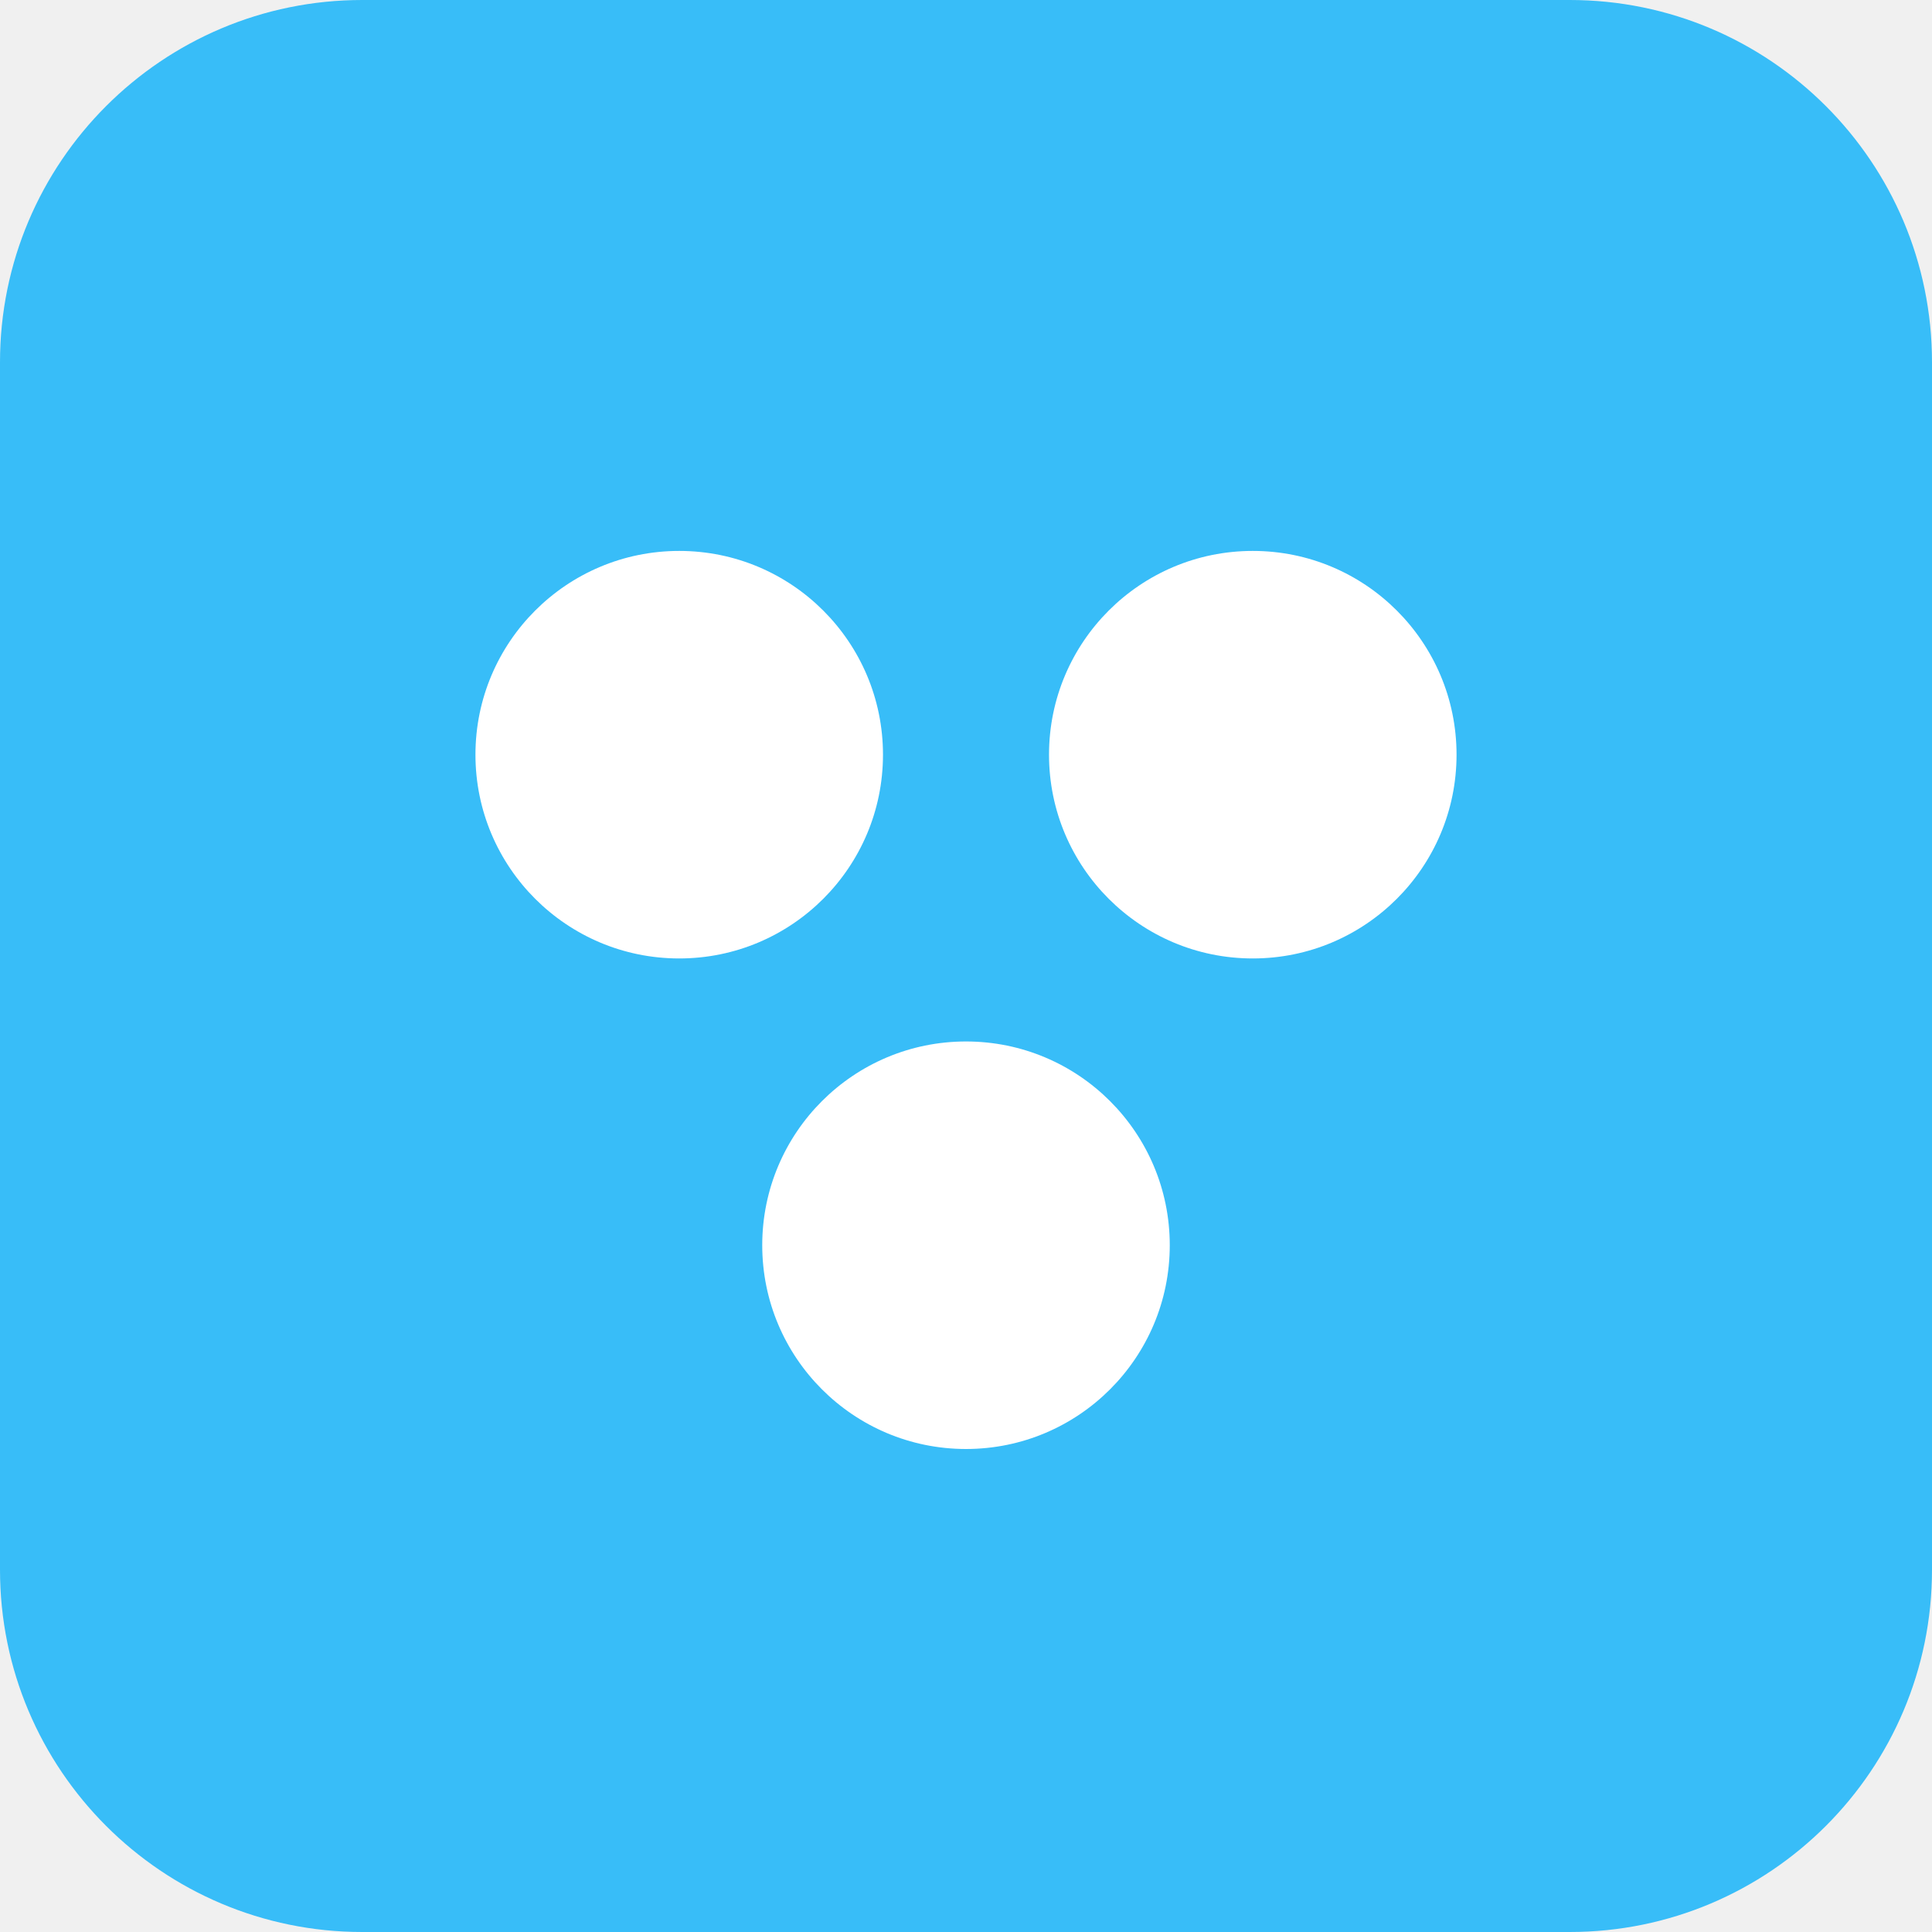
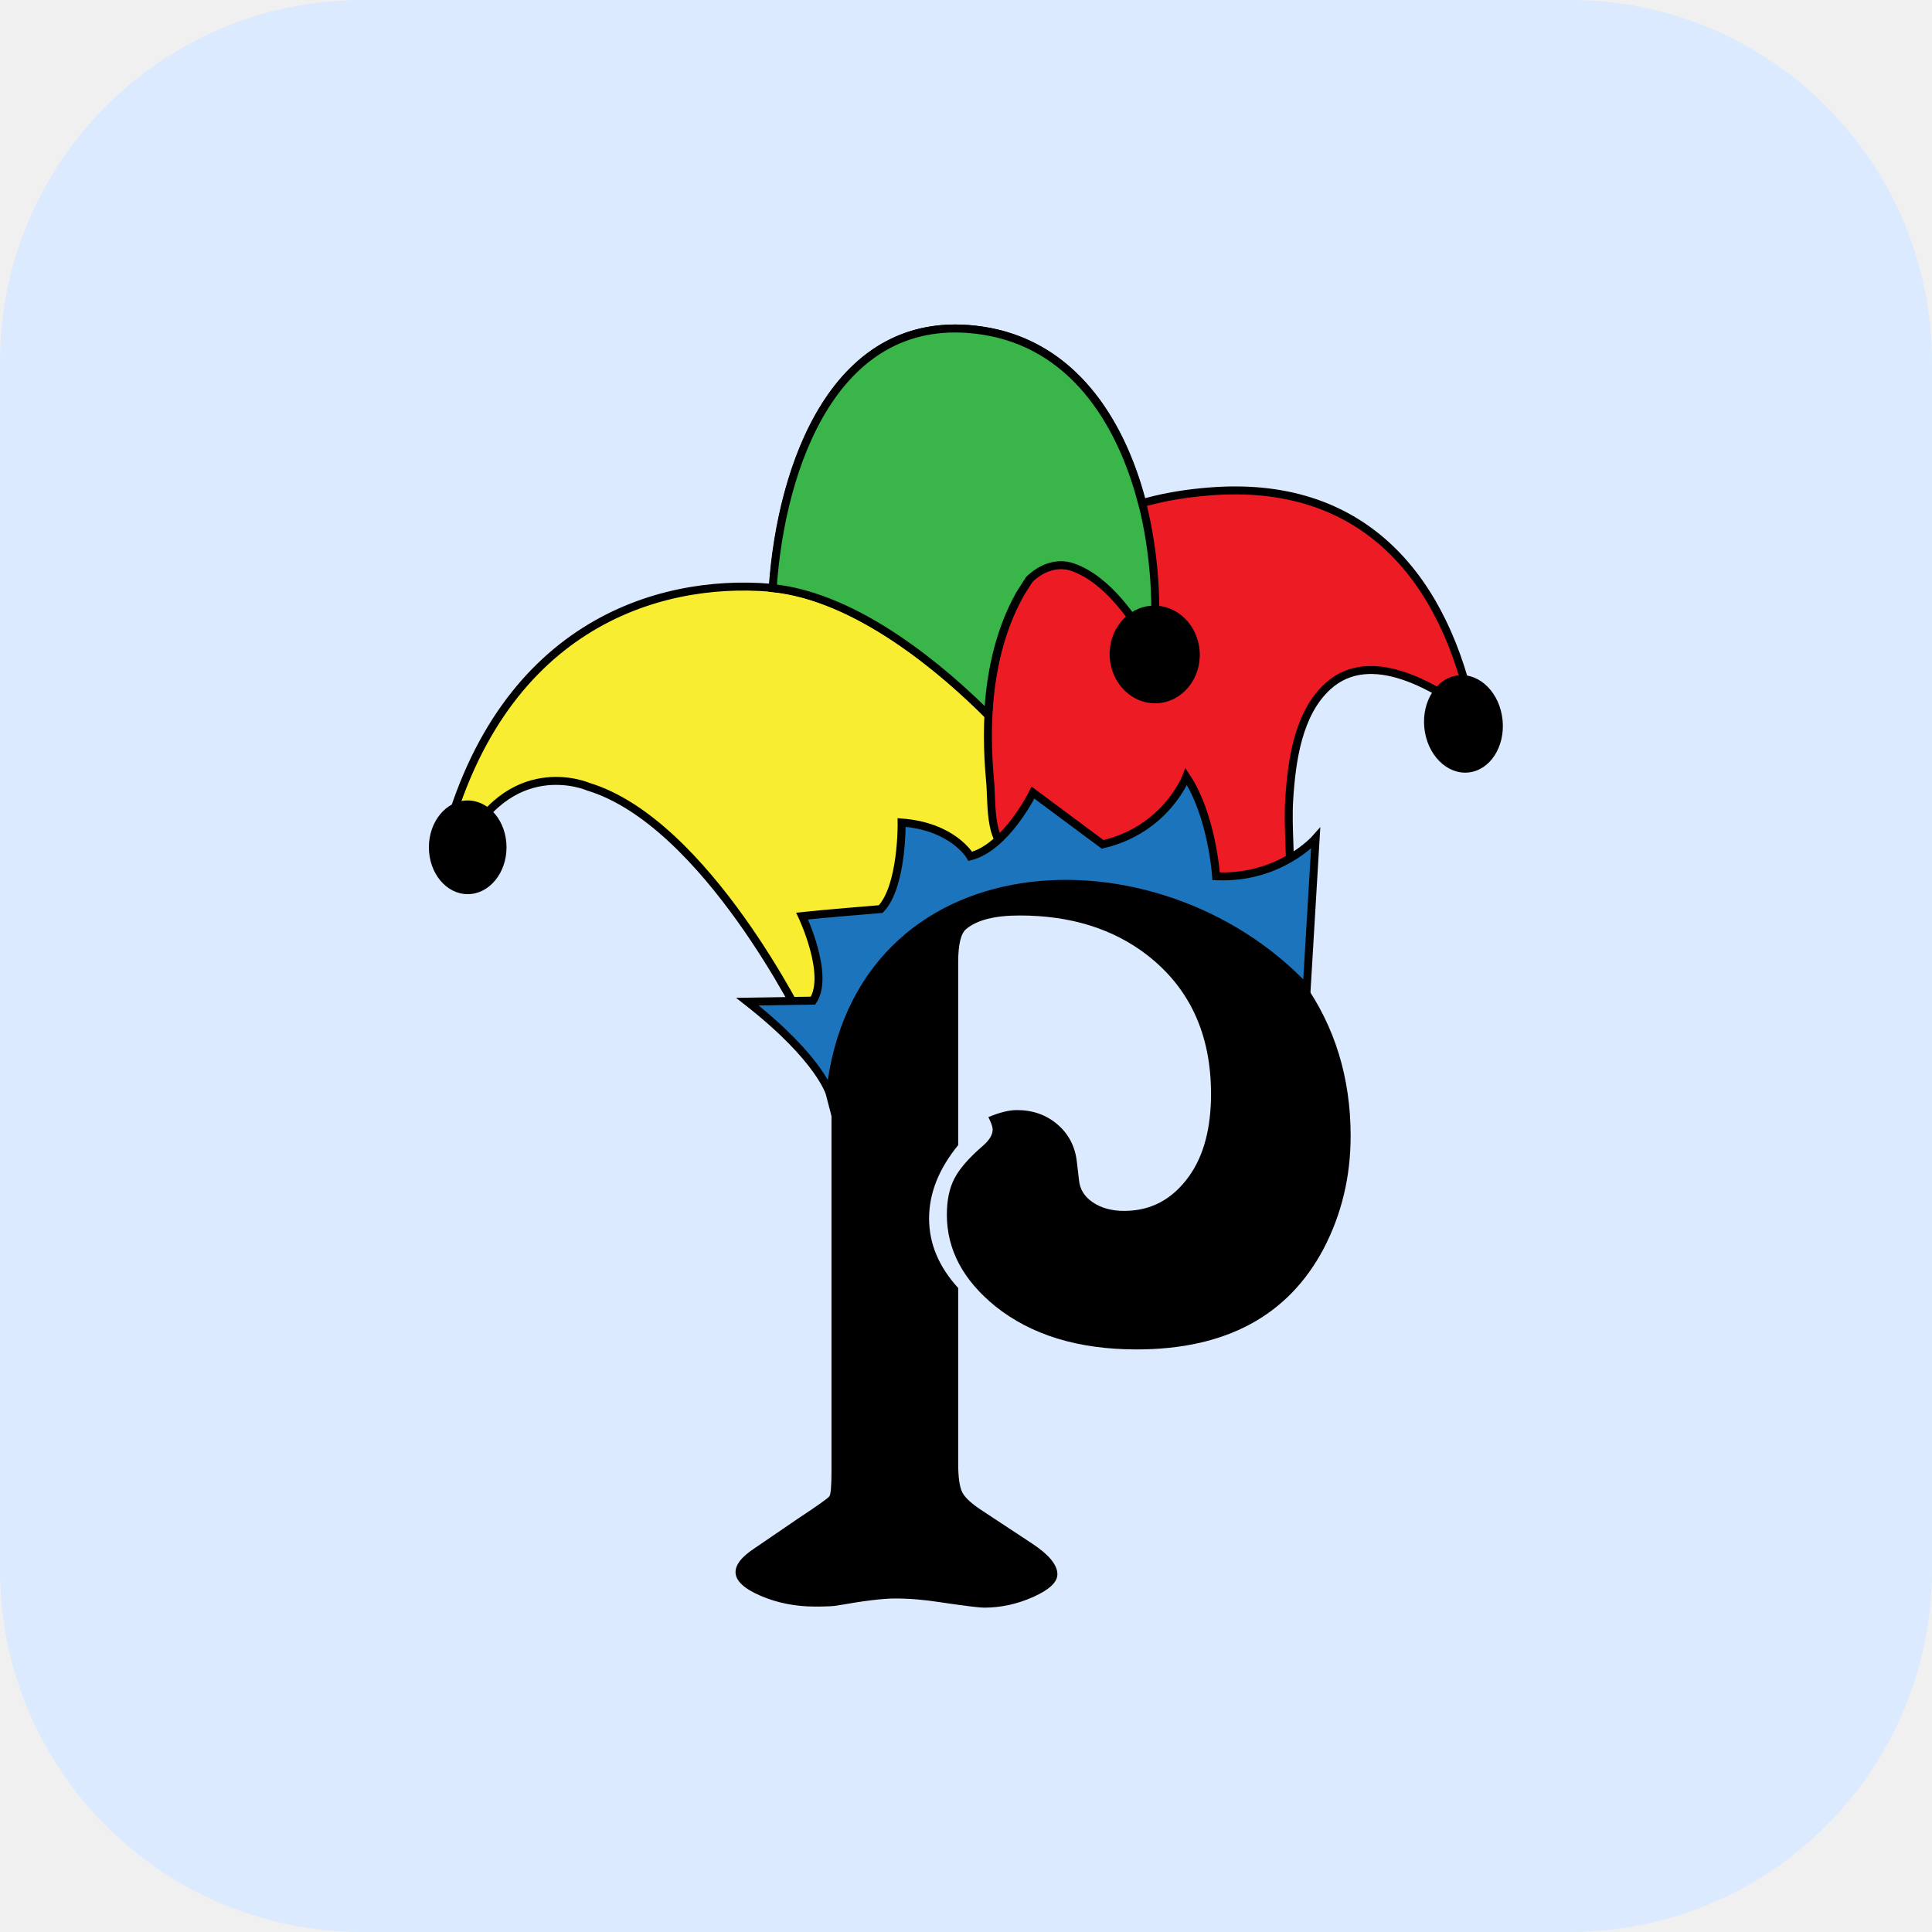
<svg xmlns="http://www.w3.org/2000/svg" viewBox="0 0 512 512">
-   <rect width="512" height="512" rx="96" fill="#38bdf8" />
-   <g fill="#ffffff">
-     <circle cx="180" cy="200" r="54" />
-     <circle cx="332" cy="200" r="54" />
-     <circle cx="256" cy="330" r="54" />
+   <defs>
+     <style>
+       .cls-1{fill:#ed1c24;stroke:#000;stroke-miterlimit:10;}
+       .cls-2{fill:#1c75bc;stroke:#000;stroke-miterlimit:10;}
+       .cls-3{fill:#39b54a;stroke:#000;stroke-miterlimit:10;}
+       .cls-4{fill:#f9ed32;stroke:#000;stroke-miterlimit:10;}
+       .cls-5{stroke-width:0px;}
+     </style>
+   </defs>
+   <rect width="512" height="512" rx="96" fill="#dbeafe" />
+   <g transform="translate(113.66,86) scale(2.11)">
+     <path class="cls-5" d="M70.272,99.546c1.398-.587,2.595-.881,3.588-.881,1.986,0,3.678.599,5.079,1.795,1.397,1.196,2.21,2.742,2.436,4.638l.271,2.303c.09,1.174.665,2.121,1.727,2.842,1.06.723,2.38,1.084,3.96,1.084,3.341,0,6.049-1.443,8.126-4.333,1.85-2.572,2.775-6.026,2.775-10.359,0-7.493-2.686-13.315-8.057-17.468-4.289-3.295-9.614-4.943-15.979-4.943-3.115,0-5.35.564-6.704,1.692-.677.542-1.016,1.941-1.016,4.197v22.954c-2.437,2.979-3.655,6.049-3.655,9.208s1.219,6.071,3.655,8.734v22.006c0,1.76.17,2.978.509,3.655.339.678,1.207,1.468,2.606,2.37l6.161,4.062c2.121,1.399,3.184,2.687,3.184,3.859,0,.994-1.006,1.941-3.014,2.844-2.01.903-4.074,1.354-6.196,1.354-.587,0-2.415-.226-5.483-.677-1.986-.315-3.882-.475-5.687-.475-1.536,0-3.951.294-7.246.881-.452.089-1.378.135-2.776.135-2.483,0-4.773-.451-6.873-1.353-2.099-.902-3.148-1.897-3.148-2.979,0-.948.788-1.94,2.37-2.979l5.552-3.793c2.392-1.579,3.678-2.493,3.859-2.742.179-.247.271-1.296.271-3.149v-59.584c0-1.668-.147-2.798-.44-3.385-.295-.586-1.073-1.241-2.336-1.963-2.483-1.444-4.582-2.854-6.297-4.231-1.717-1.377-2.573-2.358-2.573-2.946,0-2.979,7.99-4.469,23.968-4.469,12.819,0,23.02,1.015,30.603,3.047,6.501,1.761,11.939,5.779,16.318,12.051,3.972,5.599,5.959,12.053,5.959,19.365,0,5.102-1.129,9.817-3.386,14.151-4.469,8.441-12.302,12.661-23.496,12.661-7.311,0-13.226-1.806-17.738-5.416-4.064-3.295-6.094-7.132-6.094-11.511,0-1.805.315-3.317.948-4.536.63-1.219,1.805-2.573,3.521-4.062.857-.723,1.286-1.422,1.286-2.1,0-.315-.182-.835-.541-1.557Z" />
+     <path class="cls-3" d="M43.083,36.42c.214-15.432,6.557-38.632,26.432-35.661,17.942,2.682,23.091,25.511,21.567,40.661-2.182-3.913-5.683-9.102-10.097-10.65-2.791-.979-5.561.975-6.864,3.337-2.138,3.876-3.244,9.553-3.912,17.522l1.789,15.041-28.915-30.25Z" />
+     <path class="cls-4" d="M74.124,53.17s-15.788-18.861-31.374-20.125c-13.875-1.125-34.25,4.625-41.125,33.375h2.375c6-12.75,16-8.375,16-8.375,14.875,4.5,27.25,29.999,27.25,29.999,0,0,8.986-17.687,29.749-21.374l-2.875-13.5Z" />
+     <path class="cls-1" d="M131.167,49.253c-3.447-17.083-13.413-29.51-32.322-28.341-10.295.636-20.25,4.26-25.116,13.944-3.454,6.875-3.946,14.962-3.241,22.508.283,3.029-.244,8.445,3.226,8.85,5.832.68,12.535.513,18.114,2.402,3.862,1.308,7.735,2.645,11.485,4.251,3.768,1.613,4.25,3.088,4.715-2.012.342-3.739-.212-7.493.03-11.256.308-4.778,1.101-10.778,4.87-14.179,5.4-4.872,13.476.129,18.16,3.53" />
+     <path class="cls-2" d="M40,85.044l8.25-.125c2.125-3.25-1.375-10.624-1.375-10.624,2.25-.25,9.875-.875,9.875-.875,2.75-2.875,2.625-10.875,2.625-10.875,6.499.5,8.624,4.25,8.624,4.25,4.5-1.125,7.875-8,7.875-8l8.75,6.5c8-1.875,10.5-8.5,10.5-8.5,3.25,4.875,3.75,12.5,3.75,12.5,8,.375,12.5-4.75,12.5-4.75l-1.125,18.874c-18.756-20.074-56.511-18.368-59.874,13.25,0,0-1.125-4.375-10.375-11.625Z" />
+     <path class="cls-5" d="M9.75,65.661c0,3.249-2.183,5.884-4.875,5.884s-4.875-2.634-4.875-5.884,2.183-5.884,4.875-5.884,4.875,2.634,4.875,5.884Z" />
+     <path class="cls-5" d="M134.849,49.66c.344,3.37-1.577,6.327-4.289,6.603-2.713.277-5.19-2.231-5.534-5.601-.345-3.371,1.576-6.327,4.29-6.604,2.712-.277,5.19,2.231,5.533,5.602Z" />
+     <path class="cls-3" d="M89.574,22.373c-.006.001-.012.004-.017.005-2.745-10.53-8.948-19.954-20.082-21.618-18.497-2.765-25.27,17.134-26.293,32.346,10.751,1.113,21.512,10.399,27.057,15.944.25-4.921,1.244-9.805,3.449-14.194.07-.141.152-.268.226-.405.058-.111.108-.235.168-.343.088-.16.185-.317.285-.473l1.031-1.604c1.451-1.416,3.464-2.254,5.49-1.543,4.414,1.549,7.915,6.738,10.097,10.65.57-5.666.205-12.406-1.411-18.765Z" />
+     <path class="cls-5" d="M96.816,41.153c.173,3.383-2.22,6.255-5.344,6.414-3.123.159-5.794-2.455-5.967-5.838-.173-3.384,2.22-6.255,5.344-6.414,3.123-.159,5.794,2.455,5.967,5.838Z" />
  </g>
</svg>
